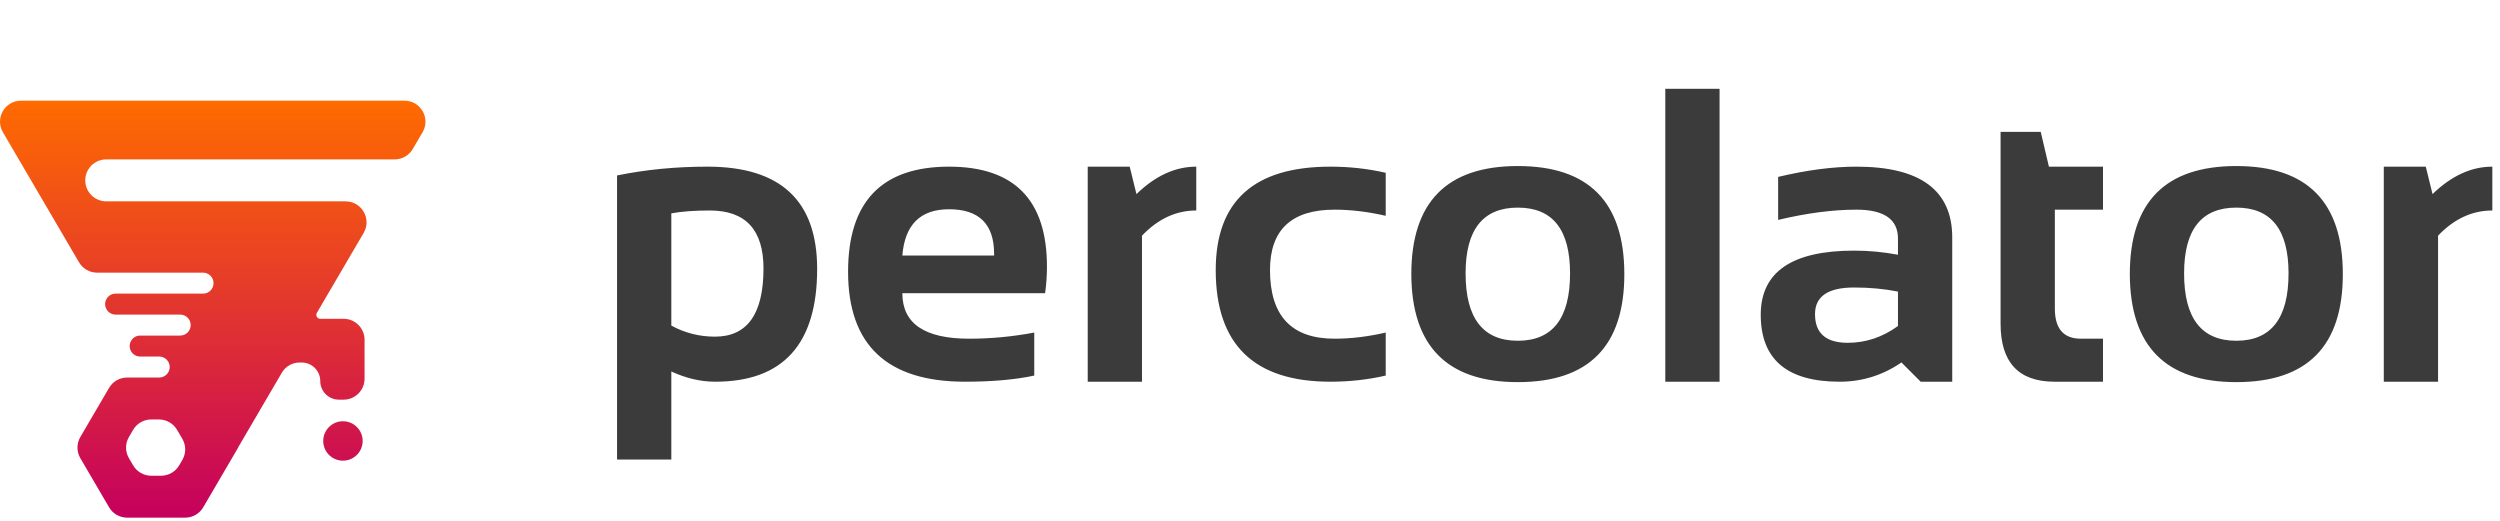
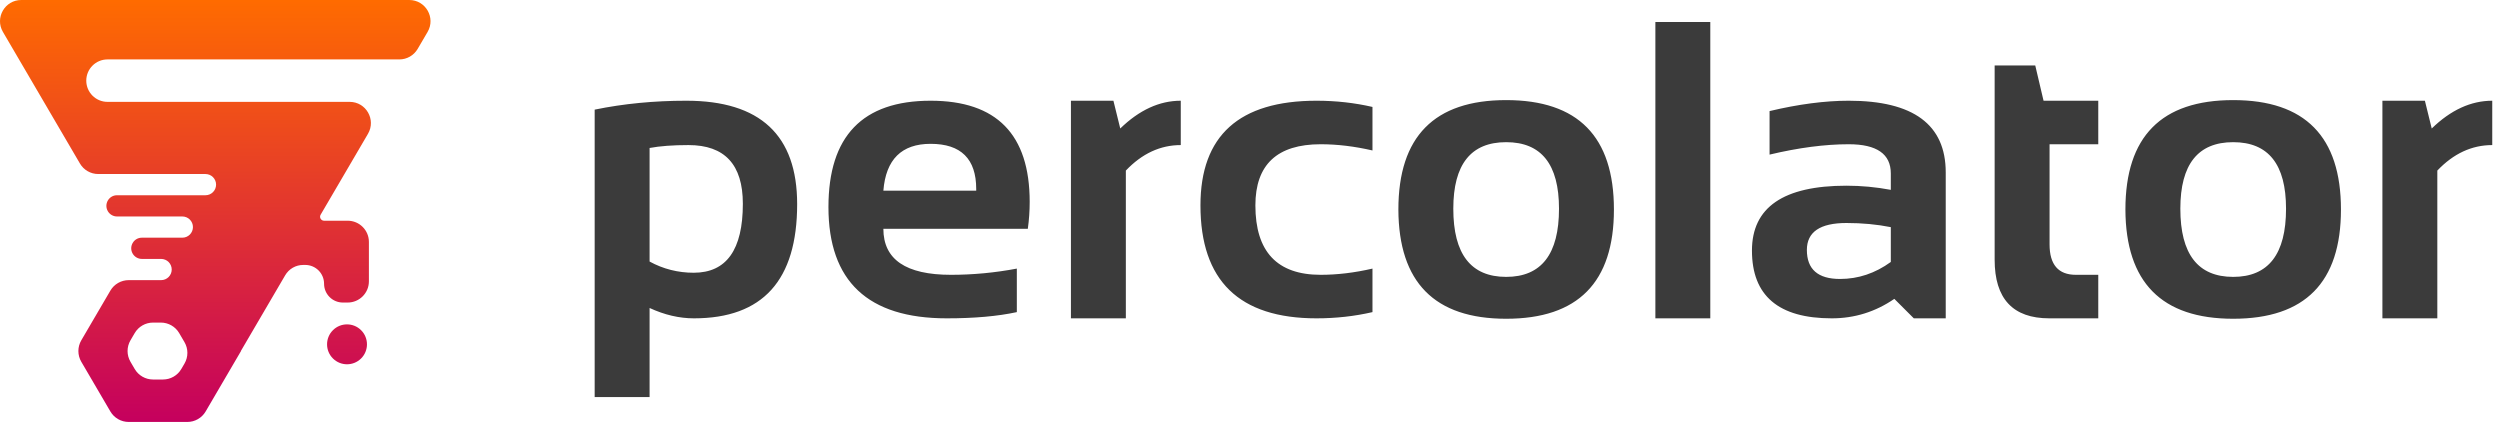
- <svg xmlns="http://www.w3.org/2000/svg" width="596" height="124" viewBox="0 0 596 124" fill="none">
-   <path fill-rule="evenodd" clip-rule="evenodd" d="M56.771 106.722C56.777 106.712 56.777 106.699 56.771 106.689V106.689C56.765 106.679 56.765 106.667 56.771 106.657L67.19 88.854C68.072 87.347 69.687 86.421 71.433 86.421H71.922C74.368 86.421 76.35 88.403 76.35 90.849V90.849C76.35 93.295 78.333 95.278 80.779 95.278H81.913C84.675 95.278 86.913 93.039 86.913 90.278L86.913 86.421V81C86.913 78.239 84.675 76 81.913 76H76.35V76C75.625 76 75.173 75.212 75.54 74.586L86.695 55.526C88.645 52.192 86.241 48 82.379 48L25.326 48C22.565 48 20.326 45.761 20.326 43V43C20.326 40.239 22.565 38 25.326 38L94.084 38C95.86 38 97.502 37.058 98.399 35.526L100.74 31.526C102.691 28.192 100.287 24 96.425 24L5.008 24C1.145 24 -1.258 28.192 0.692 31.526L18.834 62.526C19.731 64.058 21.374 65 23.15 65L48.409 65C49.79 65 50.909 66.119 50.909 67.5V67.5C50.909 68.881 49.79 70 48.409 70L27.569 70C25.637 70 24.435 72.096 25.411 73.763V73.763C25.859 74.529 26.681 75 27.569 75L42.957 75C44.338 75 45.457 76.119 45.457 77.5V77.5C45.457 78.881 44.338 80 42.957 80L33.421 80C31.49 80 30.288 82.096 31.263 83.763V83.763C31.712 84.529 32.533 85 33.421 85H37.957C39.338 85 40.457 86.119 40.457 87.5V87.5C40.457 88.881 39.338 90 37.957 90H34.913H30.318C28.542 90 26.899 90.942 26.002 92.475L19.152 104.18C18.239 105.74 18.239 107.671 19.152 109.231L26.002 120.937C26.899 122.469 28.542 123.411 30.318 123.411H44.137C45.913 123.411 47.555 122.469 48.452 120.937L56.771 106.722ZM31.737 102.475C32.634 100.942 34.276 100 36.052 100H37.898C39.674 100 41.317 100.942 42.214 102.475L43.464 104.611C44.377 106.171 44.377 108.102 43.464 109.662L42.718 110.937C41.821 112.469 40.178 113.411 38.402 113.411H36.052C34.276 113.411 32.634 112.469 31.737 110.937L30.738 109.231C29.826 107.671 29.826 105.74 30.738 104.18L31.737 102.475ZM85.058 101.778C86.924 103.619 86.924 106.63 85.058 108.471V108.471C83.228 110.276 80.286 110.276 78.456 108.471V108.471C76.59 106.63 76.59 103.619 78.456 101.778V101.778C80.286 99.972 83.228 99.972 85.058 101.778V101.778Z" fill="url(#paint0_linear)" />
-   <path d="M160.043 77.621C163.266 79.379 166.732 80.258 170.443 80.258C178.158 80.258 182.016 74.838 182.016 63.998C182.016 54.786 177.751 50.18 169.223 50.18C165.544 50.18 162.484 50.408 160.043 50.863V77.621ZM147.104 41.83C153.907 40.43 161.101 39.73 168.686 39.73C186.101 39.73 194.809 47.852 194.809 64.096C194.809 82.032 186.703 91 170.492 91C167.042 91 163.559 90.186 160.043 88.559V109.555H147.104V41.83ZM226.254 39.73C241.814 39.73 249.594 47.673 249.594 63.559C249.594 65.674 249.447 67.79 249.154 69.906H215.121C215.121 77.133 220.427 80.746 231.039 80.746C236.215 80.746 241.391 80.258 246.566 79.281V89.535C242.042 90.512 236.54 91 230.062 91C211.475 91 202.182 82.26 202.182 64.779C202.182 48.08 210.206 39.73 226.254 39.73ZM215.121 60.922H236.996V60.531C236.996 53.435 233.415 49.887 226.254 49.887C219.418 49.887 215.707 53.565 215.121 60.922ZM259.311 91V39.73H269.32L270.932 46.273C275.424 41.911 280.176 39.73 285.189 39.73V50.18C280.372 50.18 276.059 52.182 272.25 56.185V91H259.311ZM330.355 89.535C326.124 90.512 321.729 91 317.172 91C298.943 91 289.828 82.13 289.828 64.389C289.828 47.95 298.943 39.73 317.172 39.73C321.729 39.73 326.124 40.219 330.355 41.195V51.449C326.124 50.473 322.055 49.984 318.148 49.984C307.895 49.984 302.768 54.786 302.768 64.389C302.768 75.294 307.895 80.746 318.148 80.746C322.055 80.746 326.124 80.258 330.355 79.281V89.535ZM349.398 65.17C349.398 75.88 353.549 81.234 361.85 81.234C370.15 81.234 374.301 75.88 374.301 65.17C374.301 54.721 370.15 49.496 361.85 49.496C353.549 49.496 349.398 54.721 349.398 65.17ZM336.459 65.365C336.459 48.178 344.923 39.584 361.85 39.584C378.777 39.584 387.24 48.178 387.24 65.365C387.24 82.52 378.777 91.098 361.85 91.098C344.988 91.098 336.524 82.52 336.459 65.365ZM409.945 21.176V91H397.006V21.176H409.945ZM419.76 75.033C419.76 64.844 427.182 59.75 442.025 59.75C445.508 59.75 448.992 60.075 452.475 60.727V56.869C452.475 52.279 449.171 49.984 442.562 49.984C436.964 49.984 430.746 50.798 423.91 52.426V42.172C430.746 40.544 436.964 39.73 442.562 39.73C457.797 39.73 465.414 45.362 465.414 56.625V91H457.895L453.305 86.41C448.845 89.47 443.93 91 438.559 91C426.026 91 419.76 85.678 419.76 75.033ZM452.475 69.516C449.219 68.865 445.736 68.539 442.025 68.539C435.808 68.539 432.699 70.655 432.699 74.887C432.699 79.444 435.303 81.723 440.512 81.723C444.809 81.723 448.796 80.388 452.475 77.719V69.516ZM476.938 31.43H486.508L488.461 39.73H501.352V49.984H489.877V73.568C489.877 78.353 491.944 80.746 496.078 80.746H501.352V91H489.828C481.234 91 476.938 86.394 476.938 77.182V31.43ZM520.688 65.17C520.688 75.88 524.838 81.234 533.139 81.234C541.439 81.234 545.59 75.88 545.59 65.17C545.59 54.721 541.439 49.496 533.139 49.496C524.838 49.496 520.688 54.721 520.688 65.17ZM507.748 65.365C507.748 48.178 516.212 39.584 533.139 39.584C550.066 39.584 558.529 48.178 558.529 65.365C558.529 82.52 550.066 91.098 533.139 91.098C516.277 91.098 507.813 82.52 507.748 65.365ZM568.295 91V39.73H578.305L579.916 46.273C584.408 41.911 589.161 39.73 594.174 39.73V50.18C589.356 50.18 585.043 52.182 581.234 56.185V91H568.295Z" fill="#3B3B3B" />
+ <svg xmlns="http://www.w3.org/2000/svg" width="589" height="100" viewBox="0 0 589 100" fill="none">
+   <path fill-rule="evenodd" clip-rule="evenodd" d="M56.771 82.722C56.777 82.712 56.777 82.699 56.771 82.689V82.689C56.765 82.679 56.765 82.667 56.771 82.657L67.19 64.854C68.072 63.347 69.687 62.42 71.433 62.42H71.922C74.368 62.42 76.35 64.403 76.35 66.849V66.849C76.35 69.295 78.333 71.278 80.779 71.278H81.913C84.675 71.278 86.913 69.039 86.913 66.278L86.913 62.42V57C86.913 54.239 84.675 52 81.913 52H76.35V52C75.625 52 75.173 51.212 75.54 50.586L86.695 31.526C88.645 28.192 86.241 24 82.379 24L25.326 24C22.565 24 20.326 21.761 20.326 19V19C20.326 16.239 22.565 14 25.326 14L94.084 14C95.86 14 97.502 13.058 98.399 11.525L100.74 7.525C102.691 4.192 100.287 2.46522e-05 96.425 2.3653e-05L5.008 0C1.145 -9.99266e-07 -1.258 4.192 0.692 7.525L18.834 38.526C19.731 40.058 21.374 41 23.15 41L48.409 41C49.79 41 50.909 42.119 50.909 43.5V43.5C50.909 44.881 49.79 46 48.409 46L27.569 46C25.637 46 24.435 48.096 25.411 49.763V49.763C25.859 50.529 26.681 51 27.569 51L42.957 51C44.338 51 45.457 52.119 45.457 53.5V53.5C45.457 54.881 44.338 56 42.957 56L33.421 56C31.49 56 30.288 58.096 31.263 59.763V59.763C31.712 60.529 32.533 61 33.421 61H37.957C39.338 61 40.457 62.119 40.457 63.5V63.5C40.457 64.881 39.338 66 37.957 66H34.913H30.318C28.542 66 26.899 66.942 26.002 68.475L19.152 80.18C18.239 81.74 18.239 83.671 19.152 85.231L26.002 96.937C26.899 98.469 28.542 99.411 30.318 99.411H44.137C45.913 99.411 47.555 98.469 48.452 96.937L56.771 82.722ZM31.737 78.475C32.634 76.942 34.276 76 36.052 76H37.898C39.674 76 41.317 76.942 42.214 78.475L43.464 80.611C44.377 82.171 44.377 84.102 43.464 85.662L42.718 86.937C41.821 88.469 40.178 89.411 38.402 89.411H36.052C34.276 89.411 32.634 88.469 31.737 86.937L30.738 85.231C29.826 83.671 29.826 81.74 30.738 80.18L31.737 78.475ZM85.058 77.778C86.924 79.619 86.924 82.63 85.058 84.471V84.471C83.228 86.276 80.286 86.276 78.456 84.471V84.471C76.59 82.63 76.59 79.619 78.456 77.778V77.778C80.286 75.972 83.228 75.972 85.058 77.778V77.778Z" fill="url(#paint0_linear)" />
+   <path d="M153.043 61.621C156.266 63.379 159.732 64.258 163.443 64.258C171.158 64.258 175.016 58.838 175.016 47.998C175.016 38.786 170.751 34.18 162.223 34.18C158.544 34.18 155.484 34.408 153.043 34.863V61.621ZM140.104 25.83C146.907 24.43 154.101 23.73 161.686 23.73C179.101 23.73 187.809 31.852 187.809 48.096C187.809 66.032 179.703 75 163.492 75C160.042 75 156.559 74.186 153.043 72.559V93.555H140.104V25.83ZM219.254 23.73C234.814 23.73 242.594 31.673 242.594 47.559C242.594 49.675 242.447 51.79 242.154 53.906H208.121C208.121 61.133 213.427 64.746 224.039 64.746C229.215 64.746 234.391 64.258 239.566 63.281V73.535C235.042 74.512 229.54 75 223.062 75C204.475 75 195.182 66.26 195.182 48.779C195.182 32.08 203.206 23.73 219.254 23.73ZM208.121 44.922H229.996V44.531C229.996 37.435 226.415 33.887 219.254 33.887C212.418 33.887 208.707 37.565 208.121 44.922ZM252.311 75V23.73H262.32L263.932 30.273C268.424 25.912 273.176 23.73 278.189 23.73V34.18C273.372 34.18 269.059 36.182 265.25 40.185V75H252.311ZM323.355 73.535C319.124 74.512 314.729 75 310.172 75C291.943 75 282.828 66.13 282.828 48.389C282.828 31.95 291.943 23.73 310.172 23.73C314.729 23.73 319.124 24.219 323.355 25.195V35.449C319.124 34.473 315.055 33.984 311.148 33.984C300.895 33.984 295.768 38.786 295.768 48.389C295.768 59.294 300.895 64.746 311.148 64.746C315.055 64.746 319.124 64.258 323.355 63.281V73.535ZM342.398 49.17C342.398 59.88 346.549 65.234 354.85 65.234C363.15 65.234 367.301 59.88 367.301 49.17C367.301 38.721 363.15 33.496 354.85 33.496C346.549 33.496 342.398 38.721 342.398 49.17ZM329.459 49.365C329.459 32.178 337.923 23.584 354.85 23.584C371.777 23.584 380.24 32.178 380.24 49.365C380.24 66.52 371.777 75.098 354.85 75.098C337.988 75.098 329.524 66.52 329.459 49.365ZM402.945 5.176V75H390.006V5.176H402.945ZM412.76 59.033C412.76 48.844 420.182 43.75 435.025 43.75C438.508 43.75 441.992 44.075 445.475 44.727V40.869C445.475 36.279 442.171 33.984 435.562 33.984C429.964 33.984 423.746 34.798 416.91 36.426V26.172C423.746 24.544 429.964 23.73 435.562 23.73C450.797 23.73 458.414 29.362 458.414 40.625V75H450.895L446.305 70.41C441.845 73.47 436.93 75 431.559 75C419.026 75 412.76 69.678 412.76 59.033ZM445.475 53.516C442.219 52.865 438.736 52.539 435.025 52.539C428.808 52.539 425.699 54.655 425.699 58.887C425.699 63.444 428.303 65.723 433.512 65.723C437.809 65.723 441.796 64.388 445.475 61.719V53.516ZM469.938 15.43H479.508L481.461 23.73H494.352V33.984H482.877V57.568C482.877 62.353 484.944 64.746 489.078 64.746H494.352V75H482.828C474.234 75 469.938 70.394 469.938 61.182V15.43ZM513.688 49.17C513.688 59.88 517.838 65.234 526.139 65.234C534.439 65.234 538.59 59.88 538.59 49.17C538.59 38.721 534.439 33.496 526.139 33.496C517.838 33.496 513.688 38.721 513.688 49.17ZM500.748 49.365C500.748 32.178 509.212 23.584 526.139 23.584C543.066 23.584 551.529 32.178 551.529 49.365C551.529 66.52 543.066 75.098 526.139 75.098C509.277 75.098 500.813 66.52 500.748 49.365ZM561.295 75V23.73H571.305L572.916 30.273C577.408 25.912 582.161 23.73 587.174 23.73V34.18C582.356 34.18 578.043 36.182 574.234 40.185V75H561.295Z" fill="#3B3B3B" />
  <defs>
-     <linearGradient id="paint0_linear" x1="50.716" y1="24" x2="50.716" y2="123.411" gradientUnits="userSpaceOnUse">
+     <linearGradient id="paint0_linear" x1="50.716" y1="0" x2="50.716" y2="99.411" gradientUnits="userSpaceOnUse">
      <stop stop-color="#FF6B00" />
      <stop offset="1" stop-color="#C5005E" />
    </linearGradient>
  </defs>
</svg>
